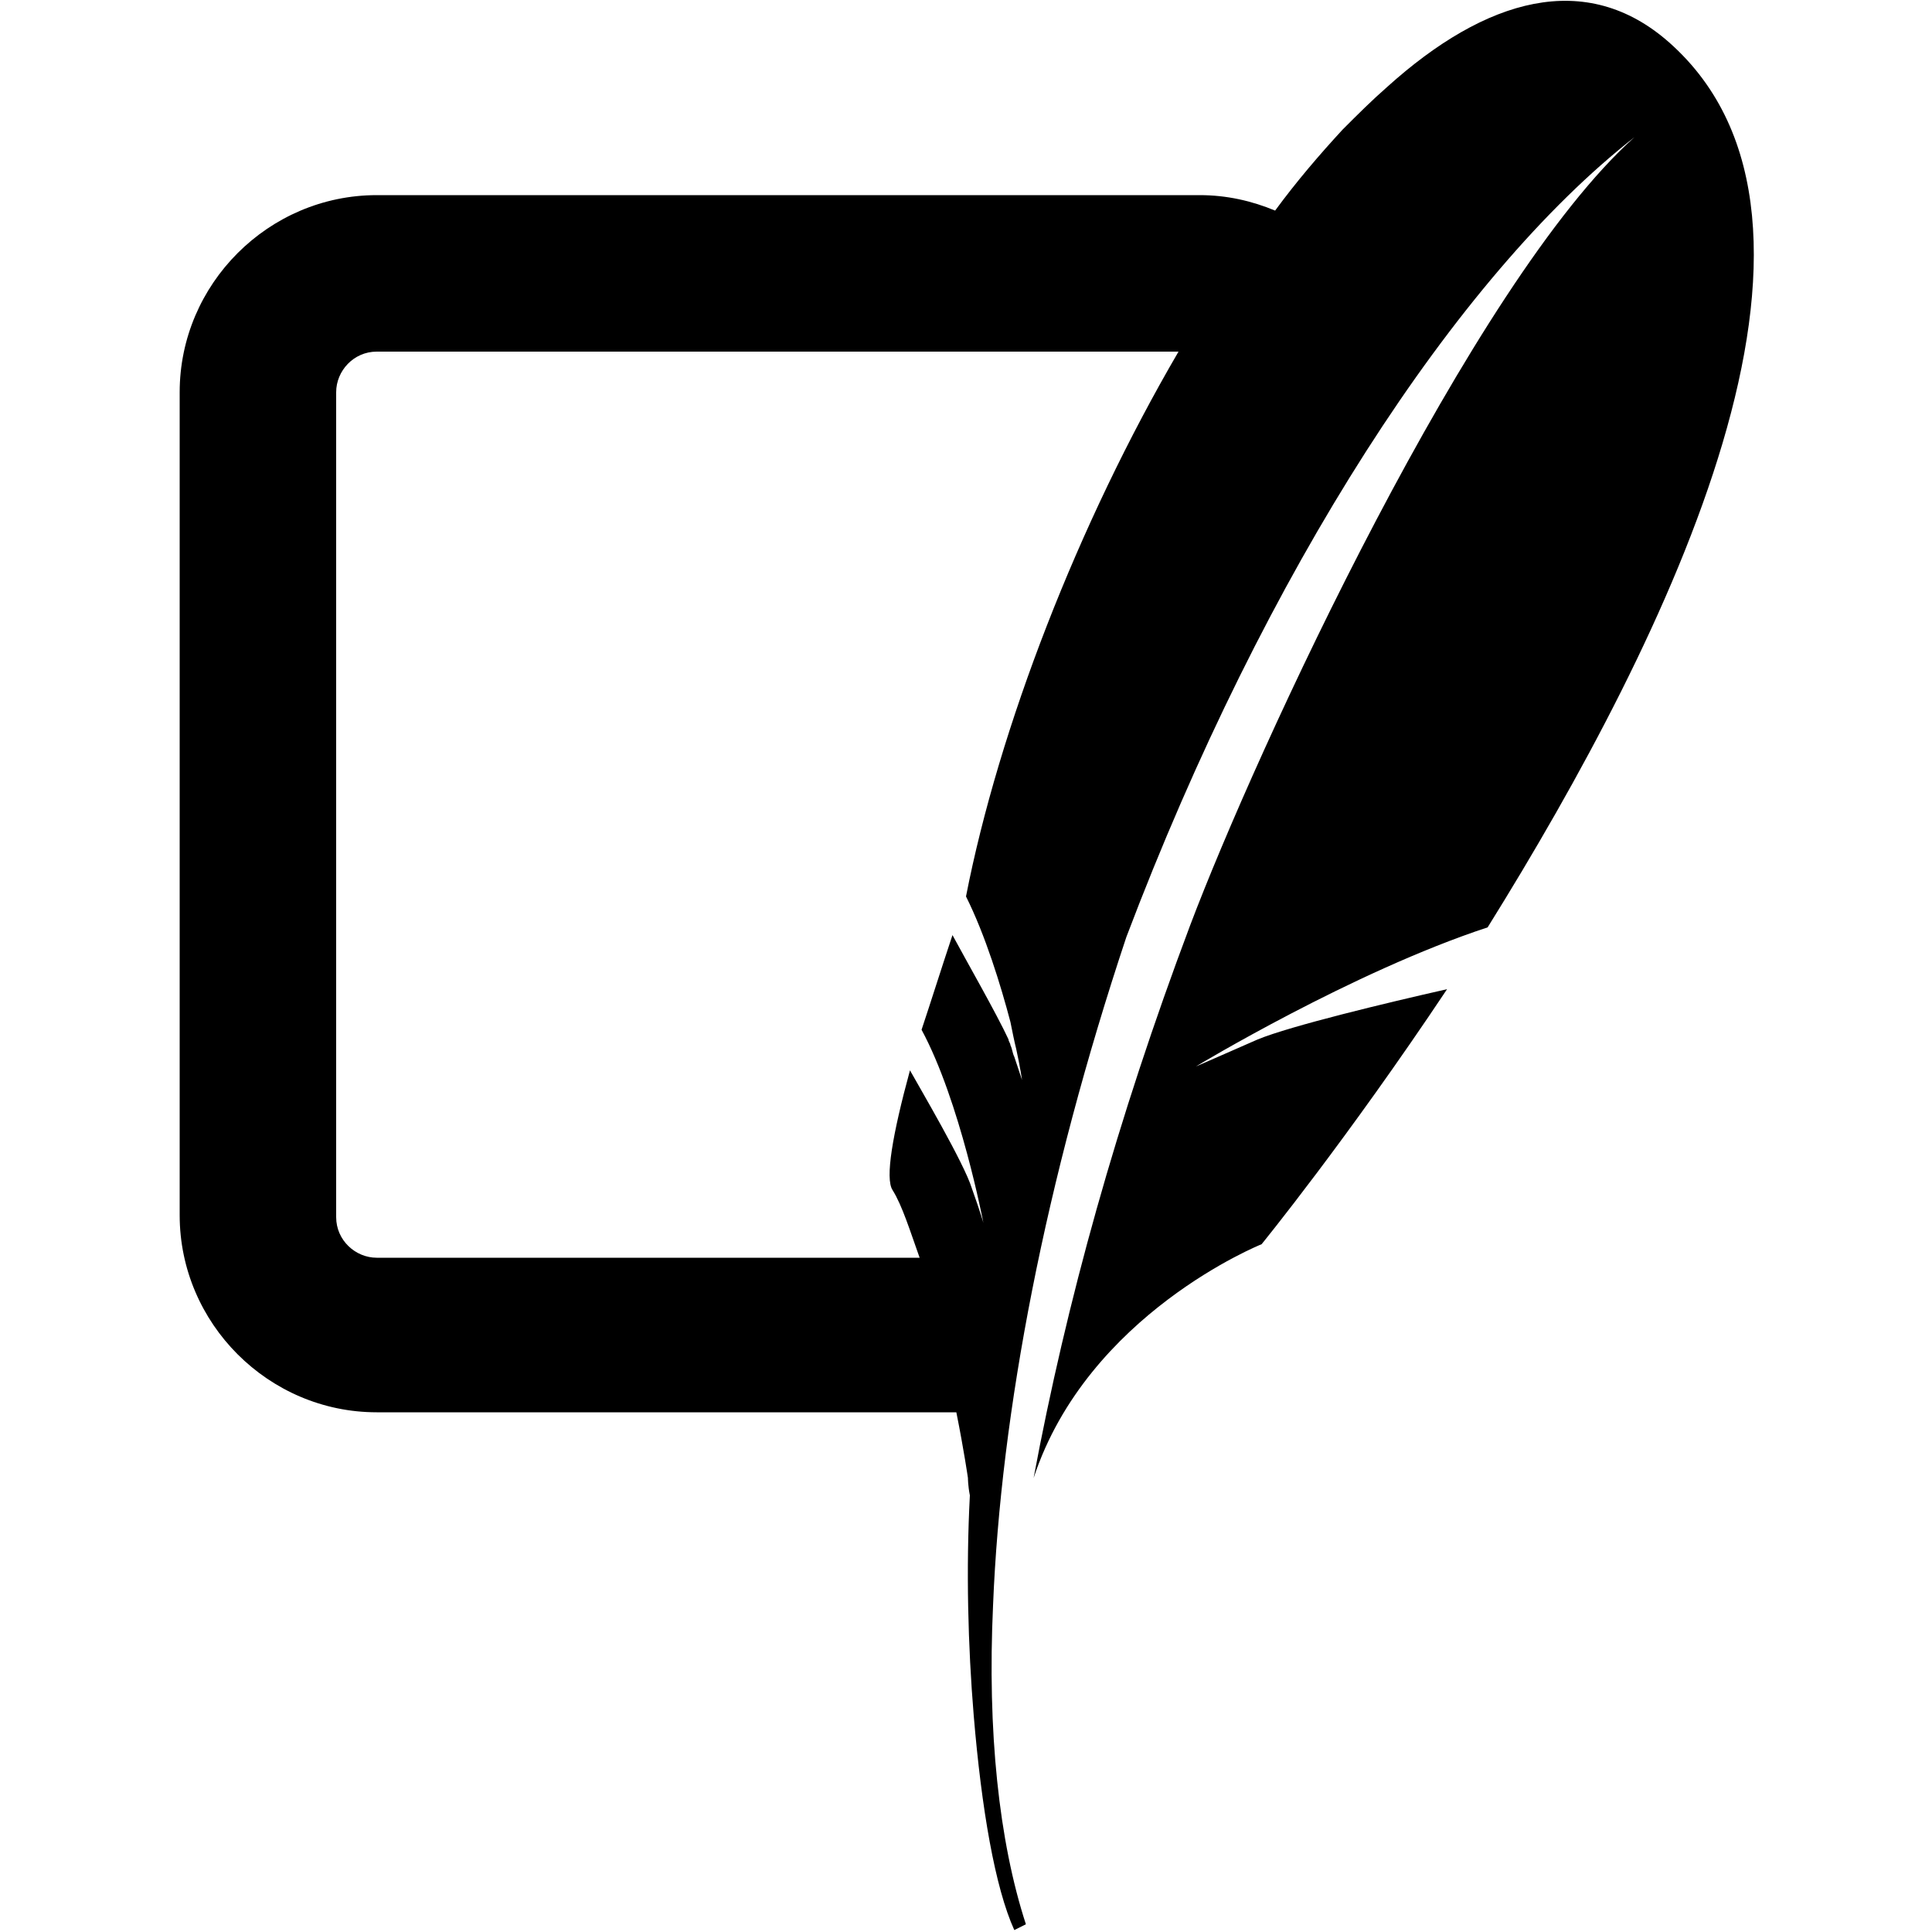
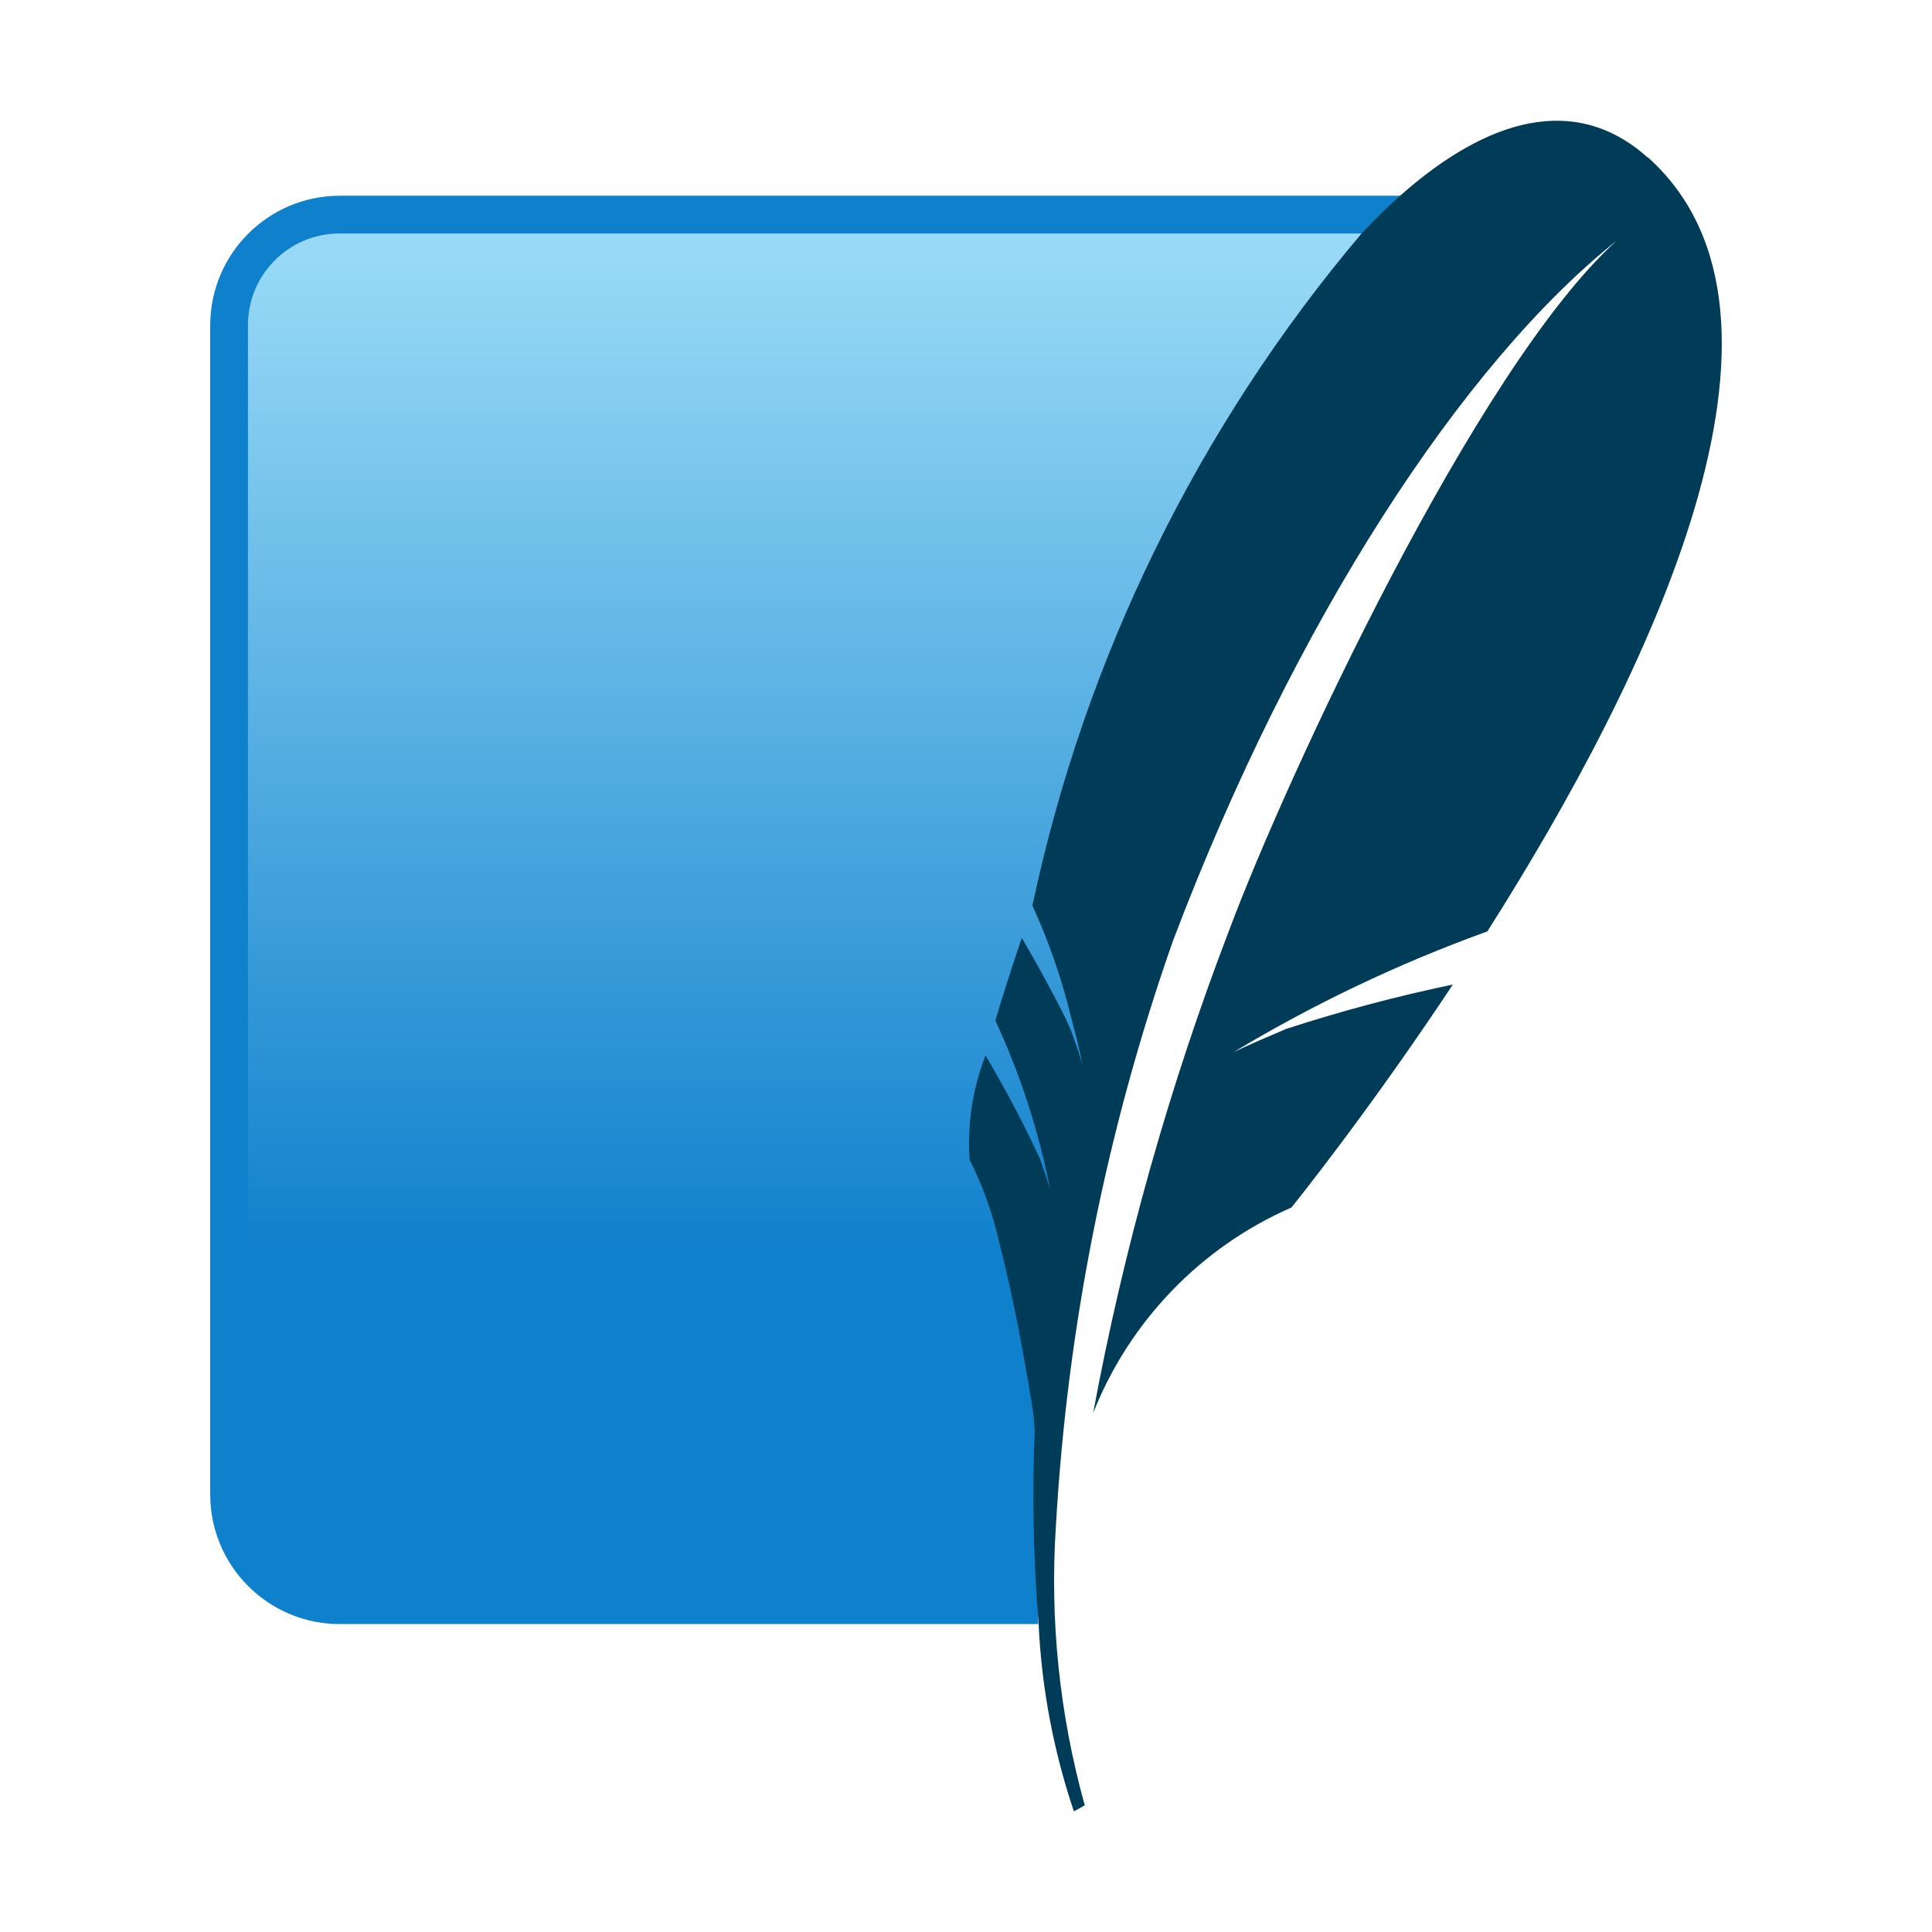
- <svg xmlns="http://www.w3.org/2000/svg" viewBox="0 0 1024 1024" width="16" height="16">
-   <path d="M884.736 22.528c-44.032-38.912-97.28-23.552-149.504 23.552-8.192 7.168-15.36 14.336-23.552 22.528-12.288 13.312-24.576 27.648-35.84 43.008-12.288-5.12-25.6-8.192-39.936-8.192H199.68c-57.344 0-104.448 47.104-104.448 104.448v436.224c0 57.344 47.104 104.448 104.448 104.448h307.2c4.096 20.48 6.144 34.816 6.144 34.816s0 4.096 1.024 9.216c-2.048 38.912-1.024 79.872 2.048 116.736 4.096 49.152 11.264 91.136 21.504 113.664l6.144-3.072c-14.336-44.032-20.48-102.4-17.408-168.96 4.096-102.4 27.648-225.28 70.656-354.304 73.728-194.56 175.104-350.208 269.312-423.936-86.016 76.8-200.704 325.632-235.52 417.792-38.912 103.424-65.536 199.68-82.944 292.864 28.672-87.04 120.832-123.904 120.832-123.904s45.056-55.296 98.304-135.168c-31.744 7.168-82.944 19.456-100.352 26.624-25.6 11.264-32.768 14.336-32.768 14.336S716.8 515.072 788.48 491.52c96.256-154.624 203.776-373.76 96.256-468.992zM512 475.136c10.24 20.48 18.432 47.104 23.552 66.56 1.024 5.12 2.048 10.24 3.072 14.336 2.048 9.216 3.072 16.384 3.072 16.384l-4.096-12.288c-1.024-2.048-1.024-4.096-2.048-6.144 0-1.024-1.024-2.048-1.024-3.072-6.144-13.312-22.528-41.984-29.696-55.296-6.144 18.432-11.264 34.816-16.384 50.176 20.48 37.888 32.768 102.4 32.768 102.4s-1.024-4.096-6.144-18.432c-4.096-13.312-27.648-53.248-32.768-62.464-9.216 33.792-13.312 57.344-9.216 63.488 5.12 8.192 9.216 21.504 14.336 35.84H199.68c-11.264 0-21.504-9.216-21.504-21.504V207.872c0-11.264 9.216-21.504 21.504-21.504H624.64c-53.248 91.136-95.232 199.68-112.64 288.768z" />
+ <svg xmlns="http://www.w3.org/2000/svg" width="800px" height="800px" viewBox="0 0 32 32">
+   <defs>
+     <linearGradient id="a" x1="-118.318" y1="45.638" x2="-116.751" y2="45.638" gradientTransform="matrix(0, 11.486, 11.486, 0, -510.889, 1363.307)" gradientUnits="userSpaceOnUse">
+       <stop offset="0" stop-color="#97d9f6" />
+       <stop offset="0.92" stop-color="#0f80cc" />
+       <stop offset="1" stop-color="#0f80cc" />
+     </linearGradient>
+   </defs>
+   <path d="M23.192,3.242H5.623A2.147,2.147,0,0,0,3.482,5.383V24.759A2.147,2.147,0,0,0,5.623,26.9H17.195C17.063,21.142,19.03,9.968,23.192,3.242Z" style="fill:#0f80cc" />
+   <path d="M22.554,3.867H5.623A1.518,1.518,0,0,0,4.107,5.383V23.345a42.01,42.01,0,0,1,13.569-2.684A123.555,123.555,0,0,1,22.554,3.867Z" style="fill:url(#a)" />
+   <path d="M27.29,2.608c-1.2-1.073-2.66-.642-4.1.634-.213.19-.426.4-.638.625A25.4,25.4,0,0,0,17.1,15a10.178,10.178,0,0,1,.634,1.822c.036.14.069.272.1.384.062.265.1.437.1.437s-.022-.083-.113-.346l-.059-.17c-.01-.027-.023-.059-.038-.094-.16-.373-.6-1.16-.8-1.5-.167.493-.315.954-.438,1.371a12.131,12.131,0,0,1,.908,2.8s-.03-.115-.171-.515a19.037,19.037,0,0,0-.9-1.708,4.037,4.037,0,0,0-.264,1.724,6.009,6.009,0,0,1,.493,1.383c.334,1.283.566,2.846.566,2.846s.008.1.02.263a26.145,26.145,0,0,0,.065,3.205,11.362,11.362,0,0,0,.584,3.1l.18-.1a13.859,13.859,0,0,1-.478-4.628,35.269,35.269,0,0,1,1.938-9.688c2.01-5.308,4.8-9.568,7.35-11.6-2.326,2.1-5.474,8.9-6.417,11.418a45.656,45.656,0,0,0-2.254,8A6.211,6.211,0,0,1,21.39,20s1.233-1.521,2.674-3.693a26.206,26.206,0,0,0-2.755.733c-.7.294-.889.394-.889.394a23.939,23.939,0,0,1,4.215-2.007c2.676-4.215,5.592-10.2,2.656-12.824" style="fill:#003b57" />
</svg>
